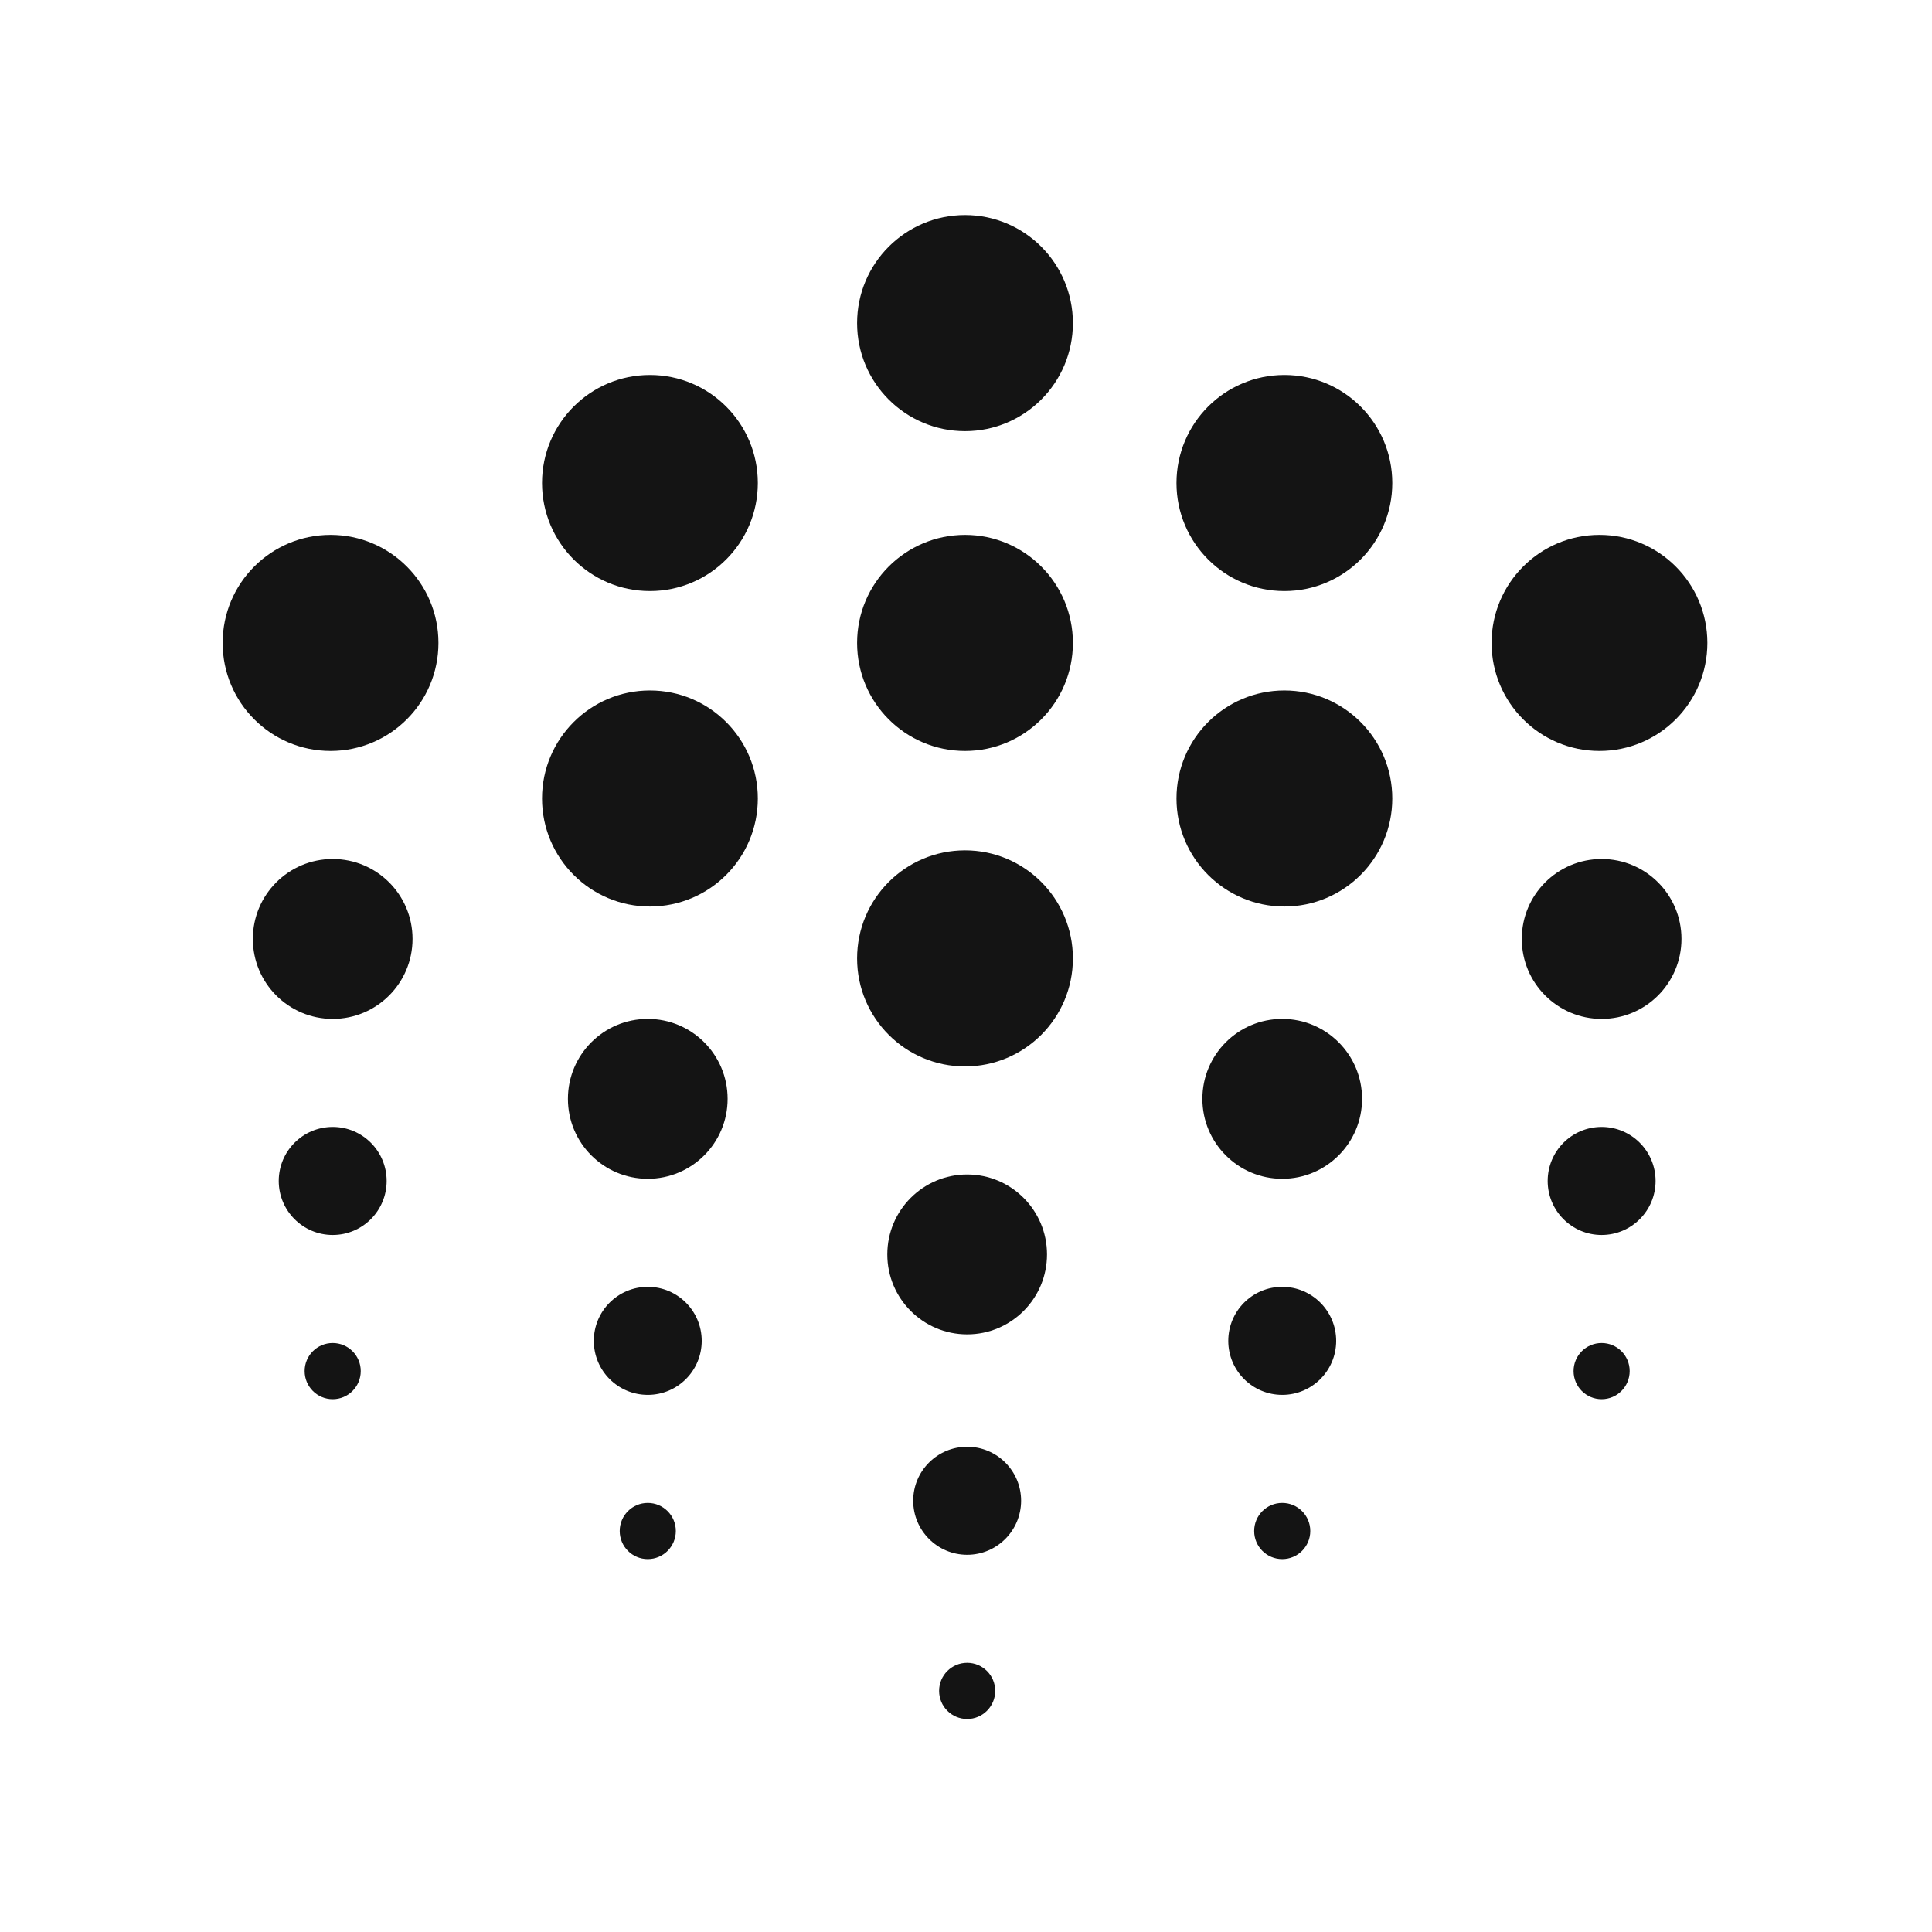
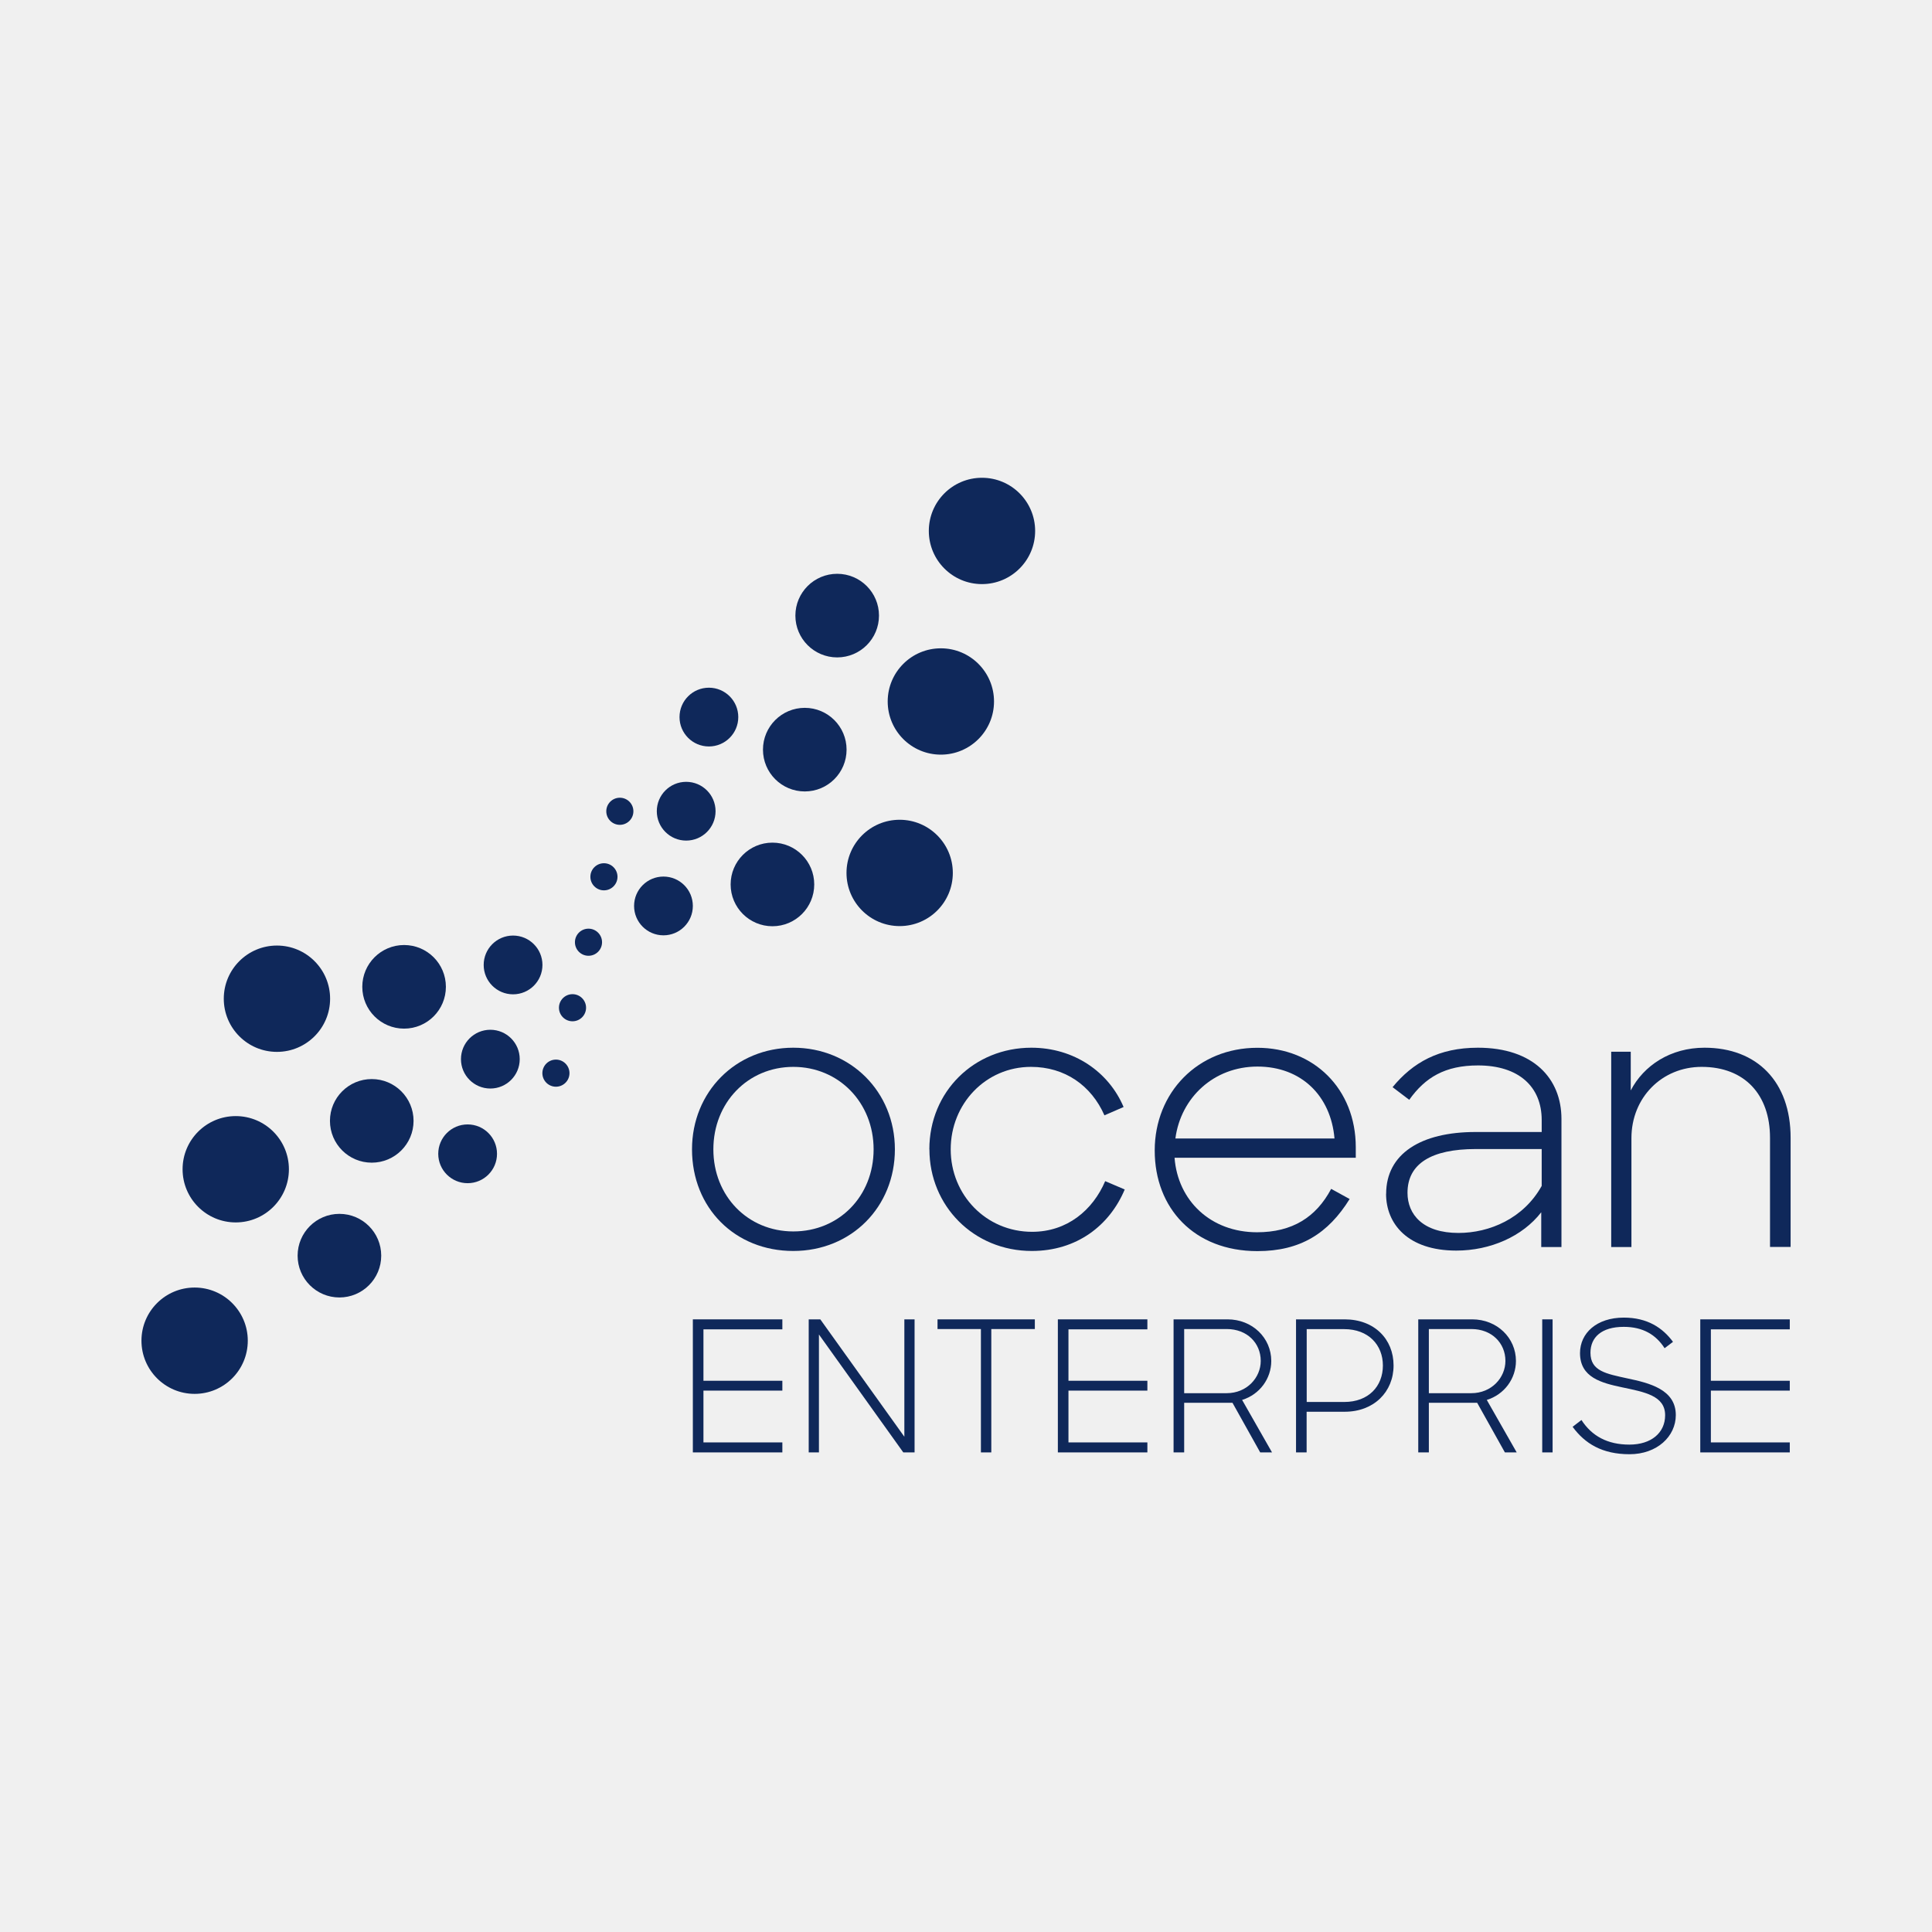
- <svg xmlns="http://www.w3.org/2000/svg" width="512" height="512" viewBox="0 0 512 512" fill="none">
-   <style>@media (prefers-color-scheme:dark){.logo{fill:#fff}.background{fill:#141414}}</style>
-   <rect width="512" height="512" class="background" fill="#fff" />
-   <path d="M255.742 114.263C271.525 114.263 284.33 101.448 284.33 85.632C284.33 69.82 271.525 57 255.742 57C239.944 57 227.139 69.82 227.139 85.632C227.139 101.448 239.944 114.263 255.742 114.263Z" class="logo" fill="#141414" />
-   <path d="M88.167 270.019C99.861 270.019 109.327 260.527 109.327 248.826C109.327 237.125 99.861 227.644 88.167 227.644C76.483 227.644 67.007 237.125 67.007 248.826C67.007 260.527 76.483 270.019 88.167 270.019Z" class="logo" fill="#141414" />
-   <path d="M424.451 270.019C436.129 270.019 445.606 260.527 445.606 248.826C445.606 237.125 436.129 227.644 424.451 227.644C412.762 227.644 403.285 237.125 403.285 248.826C403.285 260.527 412.762 270.019 424.451 270.019Z" class="logo" fill="#141414" />
-   <path d="M277.467 332.433C277.467 344.132 267.991 353.623 256.309 353.623C244.622 353.623 235.146 344.132 235.146 332.433C235.146 320.733 244.622 311.248 256.309 311.248C267.991 311.248 277.467 320.733 277.467 332.433Z" class="logo" fill="#141414" />
-   <path d="M171.662 312.393C183.355 312.393 192.825 302.902 192.825 291.206C192.825 279.5 183.355 270.019 171.662 270.019C159.975 270.019 150.504 279.5 150.504 291.206C150.504 302.902 159.975 312.393 171.662 312.393Z" class="logo" fill="#141414" />
-   <path d="M360.965 291.206C360.965 302.902 351.489 312.393 339.807 312.393C328.114 312.393 318.644 302.902 318.644 291.206C318.644 279.5 328.114 270.019 339.807 270.019C351.489 270.019 360.965 279.5 360.965 291.206Z" class="logo" fill="#141414" />
-   <path d="M88.175 327.282C96.069 327.282 102.465 320.864 102.465 312.971C102.465 305.058 96.069 298.65 88.175 298.65C80.27 298.65 73.87 305.058 73.87 312.971C73.87 320.864 80.27 327.282 88.175 327.282Z" class="logo" fill="#141414" />
-   <path d="M438.743 312.971C438.743 320.864 432.338 327.282 424.446 327.282C416.548 327.282 410.148 320.864 410.148 312.971C410.148 305.058 416.548 298.65 424.446 298.65C432.338 298.65 438.743 305.058 438.743 312.971Z" class="logo" fill="#141414" />
-   <path d="M256.312 412.031C264.196 412.031 270.604 405.613 270.604 397.705C270.604 389.802 264.196 383.4 256.312 383.4C248.422 383.4 242.009 389.802 242.009 397.705C242.009 405.613 248.422 412.031 256.312 412.031Z" class="logo" fill="#141414" />
-   <path d="M185.962 355.346C185.962 363.251 179.563 369.656 171.67 369.656C163.772 369.656 157.367 363.251 157.367 355.346C157.367 347.435 163.772 341.025 171.67 341.025C179.563 341.025 185.962 347.435 185.962 355.346Z" class="logo" fill="#141414" />
-   <path d="M339.812 369.656C347.693 369.656 354.102 363.251 354.102 355.346C354.102 347.435 347.693 341.025 339.812 341.025C331.91 341.025 325.507 347.435 325.507 355.346C325.507 363.251 331.91 369.656 339.812 369.656Z" class="logo" fill="#141414" />
-   <path d="M95.602 363.35C95.602 367.469 92.275 370.802 88.17 370.802C84.059 370.802 80.732 367.469 80.732 363.35C80.732 359.241 84.059 355.913 88.17 355.913C92.275 355.913 95.602 359.241 95.602 363.35Z" class="logo" fill="#141414" />
-   <path d="M424.448 370.802C428.546 370.802 431.88 367.469 431.88 363.35C431.88 359.241 428.546 355.913 424.448 355.913C420.335 355.913 417.011 359.241 417.011 363.35C417.011 367.469 420.335 370.802 424.448 370.802Z" class="logo" fill="#141414" />
-   <path d="M263.741 448.102C263.741 452.214 260.407 455.551 256.309 455.551C252.201 455.551 248.872 452.214 248.872 448.102C248.872 443.989 252.201 440.663 256.309 440.663C260.407 440.663 263.741 443.989 263.741 448.102Z" class="logo" fill="#141414" />
-   <path d="M171.662 413.176C175.768 413.176 179.1 409.839 179.1 405.732C179.1 401.615 175.768 398.288 171.662 398.288C167.562 398.288 164.23 401.615 164.23 405.732C164.23 409.839 167.562 413.176 171.662 413.176Z" class="logo" fill="#141414" />
-   <path d="M347.239 405.732C347.239 409.839 343.905 413.176 339.807 413.176C335.688 413.176 332.369 409.839 332.369 405.732C332.369 401.615 335.688 398.288 339.807 398.288C343.905 398.288 347.239 401.615 347.239 405.732Z" class="logo" fill="#141414" />
-   <path d="M284.33 170.381C284.33 186.195 271.525 199.012 255.742 199.012C239.944 199.012 227.139 186.195 227.139 170.381C227.139 154.572 239.944 141.749 255.742 141.749C271.525 141.749 284.33 154.572 284.33 170.381Z" class="logo" fill="#141414" />
-   <path d="M255.742 282.617C271.525 282.617 284.33 269.797 284.33 253.99C284.33 238.173 271.525 225.353 255.742 225.353C239.944 225.353 227.139 238.173 227.139 253.99C227.139 269.797 239.944 282.617 255.742 282.617Z" class="logo" fill="#141414" />
-   <path d="M452.469 170.381C452.469 186.195 439.667 199.012 423.876 199.012C408.081 199.012 395.279 186.195 395.279 170.381C395.279 154.572 408.081 141.749 423.876 141.749C439.667 141.749 452.469 154.572 452.469 170.381Z" class="logo" fill="#141414" />
-   <path d="M87.598 199.012C103.391 199.012 116.19 186.195 116.19 170.381C116.19 154.572 103.391 141.749 87.598 141.749C71.805 141.749 59 154.572 59 170.381C59 186.195 71.805 199.012 87.598 199.012Z" class="logo" fill="#141414" />
-   <path d="M200.832 128.006C200.832 143.818 188.031 156.638 172.237 156.638C156.442 156.638 143.642 143.818 143.642 128.006C143.642 112.184 156.442 99.375 172.237 99.375C188.031 99.375 200.832 112.184 200.832 128.006Z" class="logo" fill="#141414" />
-   <path d="M172.237 240.242C188.031 240.242 200.832 227.421 200.832 211.608C200.832 195.8 188.031 182.979 172.237 182.979C156.442 182.979 143.642 195.8 143.642 211.608C143.642 227.421 156.442 240.242 172.237 240.242Z" class="logo" fill="#141414" />
-   <path d="M368.971 128.006C368.971 143.818 356.167 156.638 340.373 156.638C324.58 156.638 311.781 143.818 311.781 128.006C311.781 112.184 324.58 99.375 340.373 99.375C356.167 99.375 368.971 112.184 368.971 128.006Z" class="logo" fill="#141414" />
-   <path d="M340.373 240.242C356.167 240.242 368.971 227.421 368.971 211.608C368.971 195.8 356.167 182.979 340.373 182.979C324.58 182.979 311.781 195.8 311.781 211.608C311.781 227.421 324.58 240.242 340.373 240.242Z" class="logo" fill="#141414" />
+ <svg xmlns="http://www.w3.org/2000/svg" id="Layer_1" viewBox="0 0 255.12 255.12">
+   <defs>
+     <style>
+       .cls-1 {
+         fill: #0f285a;
+       }
+     </style>
+   </defs>
+   <g>
+     <g>
+       <path class="cls-1" d="M91.38,151.77c0-7.59,5.78-13.42,13.37-13.42s13.42,5.83,13.42,13.42-5.73,13.42-13.42,13.42-13.37-5.68-13.37-13.42ZM115.36,151.77c0-6.16-4.59-10.89-10.6-10.89s-10.56,4.73-10.56,10.89,4.54,10.84,10.56,10.84,10.6-4.63,10.6-10.84Z" />
+       <path class="cls-1" d="M122.72,151.77c0-7.64,5.92-13.42,13.47-13.42,5.64,0,10.22,3.2,12.18,7.83l-2.53,1.1c-1.72-3.92-5.21-6.4-9.7-6.4-5.97,0-10.6,4.87-10.6,10.89s4.68,10.89,10.75,10.89c4.63,0,8.02-2.87,9.65-6.69l2.58,1.1c-2.01,4.78-6.35,8.12-12.27,8.12-7.69,0-13.52-5.97-13.52-13.42Z" />
+       <path class="cls-1" d="M152.48,151.92c0-7.64,5.68-13.56,13.56-13.56,7.45,0,12.99,5.44,12.99,13.13v1.39h-23.93c.43,5.68,4.78,9.84,10.89,9.84,4.63,0,7.79-1.96,9.79-5.73l2.44,1.34c-2.82,4.54-6.5,6.88-12.18,6.88-8.36,0-13.56-5.68-13.56-13.28ZM155.2,150.34h21.02c-.48-5.64-4.39-9.5-10.17-9.5s-10.13,4.11-10.84,9.5Z" />
+       <path class="cls-1" d="M183.04,157.65c0-5.3,4.59-8.17,11.8-8.17h8.74v-1.58c0-4.39-3.01-7.21-8.41-7.21-4.35,0-6.97,1.58-9.08,4.54l-2.2-1.67c2.67-3.25,6.11-5.21,11.27-5.21,7.31,0,11.03,4.06,11.03,9.41v16.91h-2.67v-4.59c-2.48,3.2-6.73,5.06-11.22,5.06-6.4,0-9.27-3.53-9.27-7.5ZM203.58,156.6v-4.87h-8.69c-5.92,0-9.03,1.96-9.03,5.78,0,2.87,2.05,5.3,6.73,5.3,4.11,0,8.6-1.91,10.99-6.21Z" />
+       <path class="cls-1" d="M212.76,138.88h2.58v5.11c1.72-3.3,5.25-5.64,9.74-5.64,6.93,0,11.37,4.49,11.37,11.89v14.42h-2.72v-14.42c0-5.64-3.3-9.36-9.03-9.36-5.25,0-9.27,4.06-9.27,9.41v14.38h-2.67v-25.79Z" />
+     </g>
+     <g>
+       <path class="cls-1" d="M91.49,174.22h11.82v1.32h-10.42v6.79h10.42v1.3h-10.42v6.84h10.42v1.32h-11.82v-17.57Z" />
+       <path class="cls-1" d="M106.78,174.22h1.54l11.1,15.5v-15.5h1.35v17.57h-1.49l-11.14-15.57v15.57h-1.35v-17.57Z" />
+       <path class="cls-1" d="M129.53,175.5h-5.73v-1.28h12.85v1.28h-5.75v16.29h-1.37v-16.29Z" />
+       <path class="cls-1" d="M139.69,174.22h11.82v1.32h-10.42v6.79h10.42v1.3h-10.42v6.84h10.42v1.32h-11.82v-17.57Z" />
+       <path class="cls-1" d="M154.97,174.22h7.12c3.3,0,5.78,2.46,5.78,5.49,0,2.33-1.52,4.43-3.85,5.15l3.95,6.93h-1.56l-3.66-6.55h-6.38v6.55h-1.4v-17.57ZM156.37,175.5v8.47h5.61c2.67,0,4.5-2.05,4.5-4.26,0-2.38-1.83-4.21-4.48-4.21h-5.63Z" />
+       <path class="cls-1" d="M171.15,174.22h6.4c3.95,0,6.47,2.62,6.47,6.09s-2.58,6.11-6.45,6.11h-5.03v5.37h-1.4v-17.57ZM172.55,175.5v9.63h4.96c3.22,0,5.1-2.09,5.1-4.81s-1.9-4.81-5.13-4.81h-4.93Z" />
+       <path class="cls-1" d="M187.28,174.22h7.12c3.3,0,5.78,2.46,5.78,5.49,0,2.33-1.52,4.43-3.85,5.15l3.95,6.93h-1.56l-3.66-6.55h-6.38v6.55h-1.4v-17.57ZM188.68,175.5v8.47h5.61c2.67,0,4.5-2.05,4.5-4.26,0-2.38-1.83-4.21-4.48-4.21h-5.63Z" />
+       <path class="cls-1" d="M203.65,174.22h1.37v17.57h-1.37v-17.57Z" />
+       <path class="cls-1" d="M207.65,188.42l1.18-.91c1.37,2.12,3.44,3.25,6.33,3.25s4.72-1.56,4.72-3.88c0-2.58-2.72-3.06-5.66-3.68-2.74-.58-5.58-1.3-5.58-4.52,0-2.65,2.21-4.69,5.78-4.69,3.13,0,5.13,1.35,6.5,3.2l-1.11.84c-1.13-1.76-2.84-2.82-5.39-2.82-2.96,0-4.4,1.4-4.4,3.42,0,2.43,2.07,2.77,4.89,3.39,2.84.6,6.38,1.44,6.38,4.84,0,2.82-2.48,5.17-6.11,5.17s-5.9-1.42-7.51-3.61Z" />
+       <path class="cls-1" d="M224.52,174.22h11.82v1.32h-10.42v6.79h10.42v1.3h-10.42v6.84h10.42v1.32h-11.82v-17.57Z" />
+     </g>
+   </g>
+   <g>
+     <circle class="cls-1" cx="36.57" cy="131.88" r="7.02" />
+     <circle class="cls-1" cx="31.13" cy="154.4" r="7.02" />
+     <circle class="cls-1" cx="25.7" cy="177.04" r="7.02" />
+     <circle class="cls-1" cx="53.36" cy="130.31" r="5.52" />
+     <circle class="cls-1" cx="49.09" cy="148.01" r="5.52" />
+     <circle class="cls-1" cx="44.82" cy="165.81" r="5.52" />
+     <circle class="cls-1" cx="110.55" cy="81.29" r="5.52" />
+     <circle class="cls-1" cx="106.27" cy="98.99" r="5.52" />
+     <circle class="cls-1" cx="102" cy="116.79" r="5.52" />
+     <circle class="cls-1" cx="67.75" cy="127.42" r="3.88" />
+     <circle class="cls-1" cx="64.75" cy="139.86" r="3.88" />
+     <circle class="cls-1" cx="61.75" cy="152.36" r="3.88" />
+     <circle class="cls-1" cx="93.61" cy="94.69" r="3.88" />
+     <circle class="cls-1" cx="90.61" cy="107.12" r="3.88" />
+     <circle class="cls-1" cx="87.61" cy="119.63" r="3.88" />
+     <circle class="cls-1" cx="77.71" cy="124.42" r="1.79" />
+     <circle class="cls-1" cx="75.6" cy="133.07" r="1.79" />
+     <circle class="cls-1" cx="81.85" cy="107.13" r="1.79" />
+     <circle class="cls-1" cx="79.75" cy="115.78" r="1.79" />
+     <circle class="cls-1" cx="73.41" cy="141.71" r="1.79" />
+     <circle class="cls-1" cx="129.67" cy="70.11" r="7.02" />
+     <circle class="cls-1" cx="124.24" cy="92.63" r="7.02" />
+     <circle class="cls-1" cx="118.8" cy="115.27" r="7.02" />
+   </g>
</svg>
